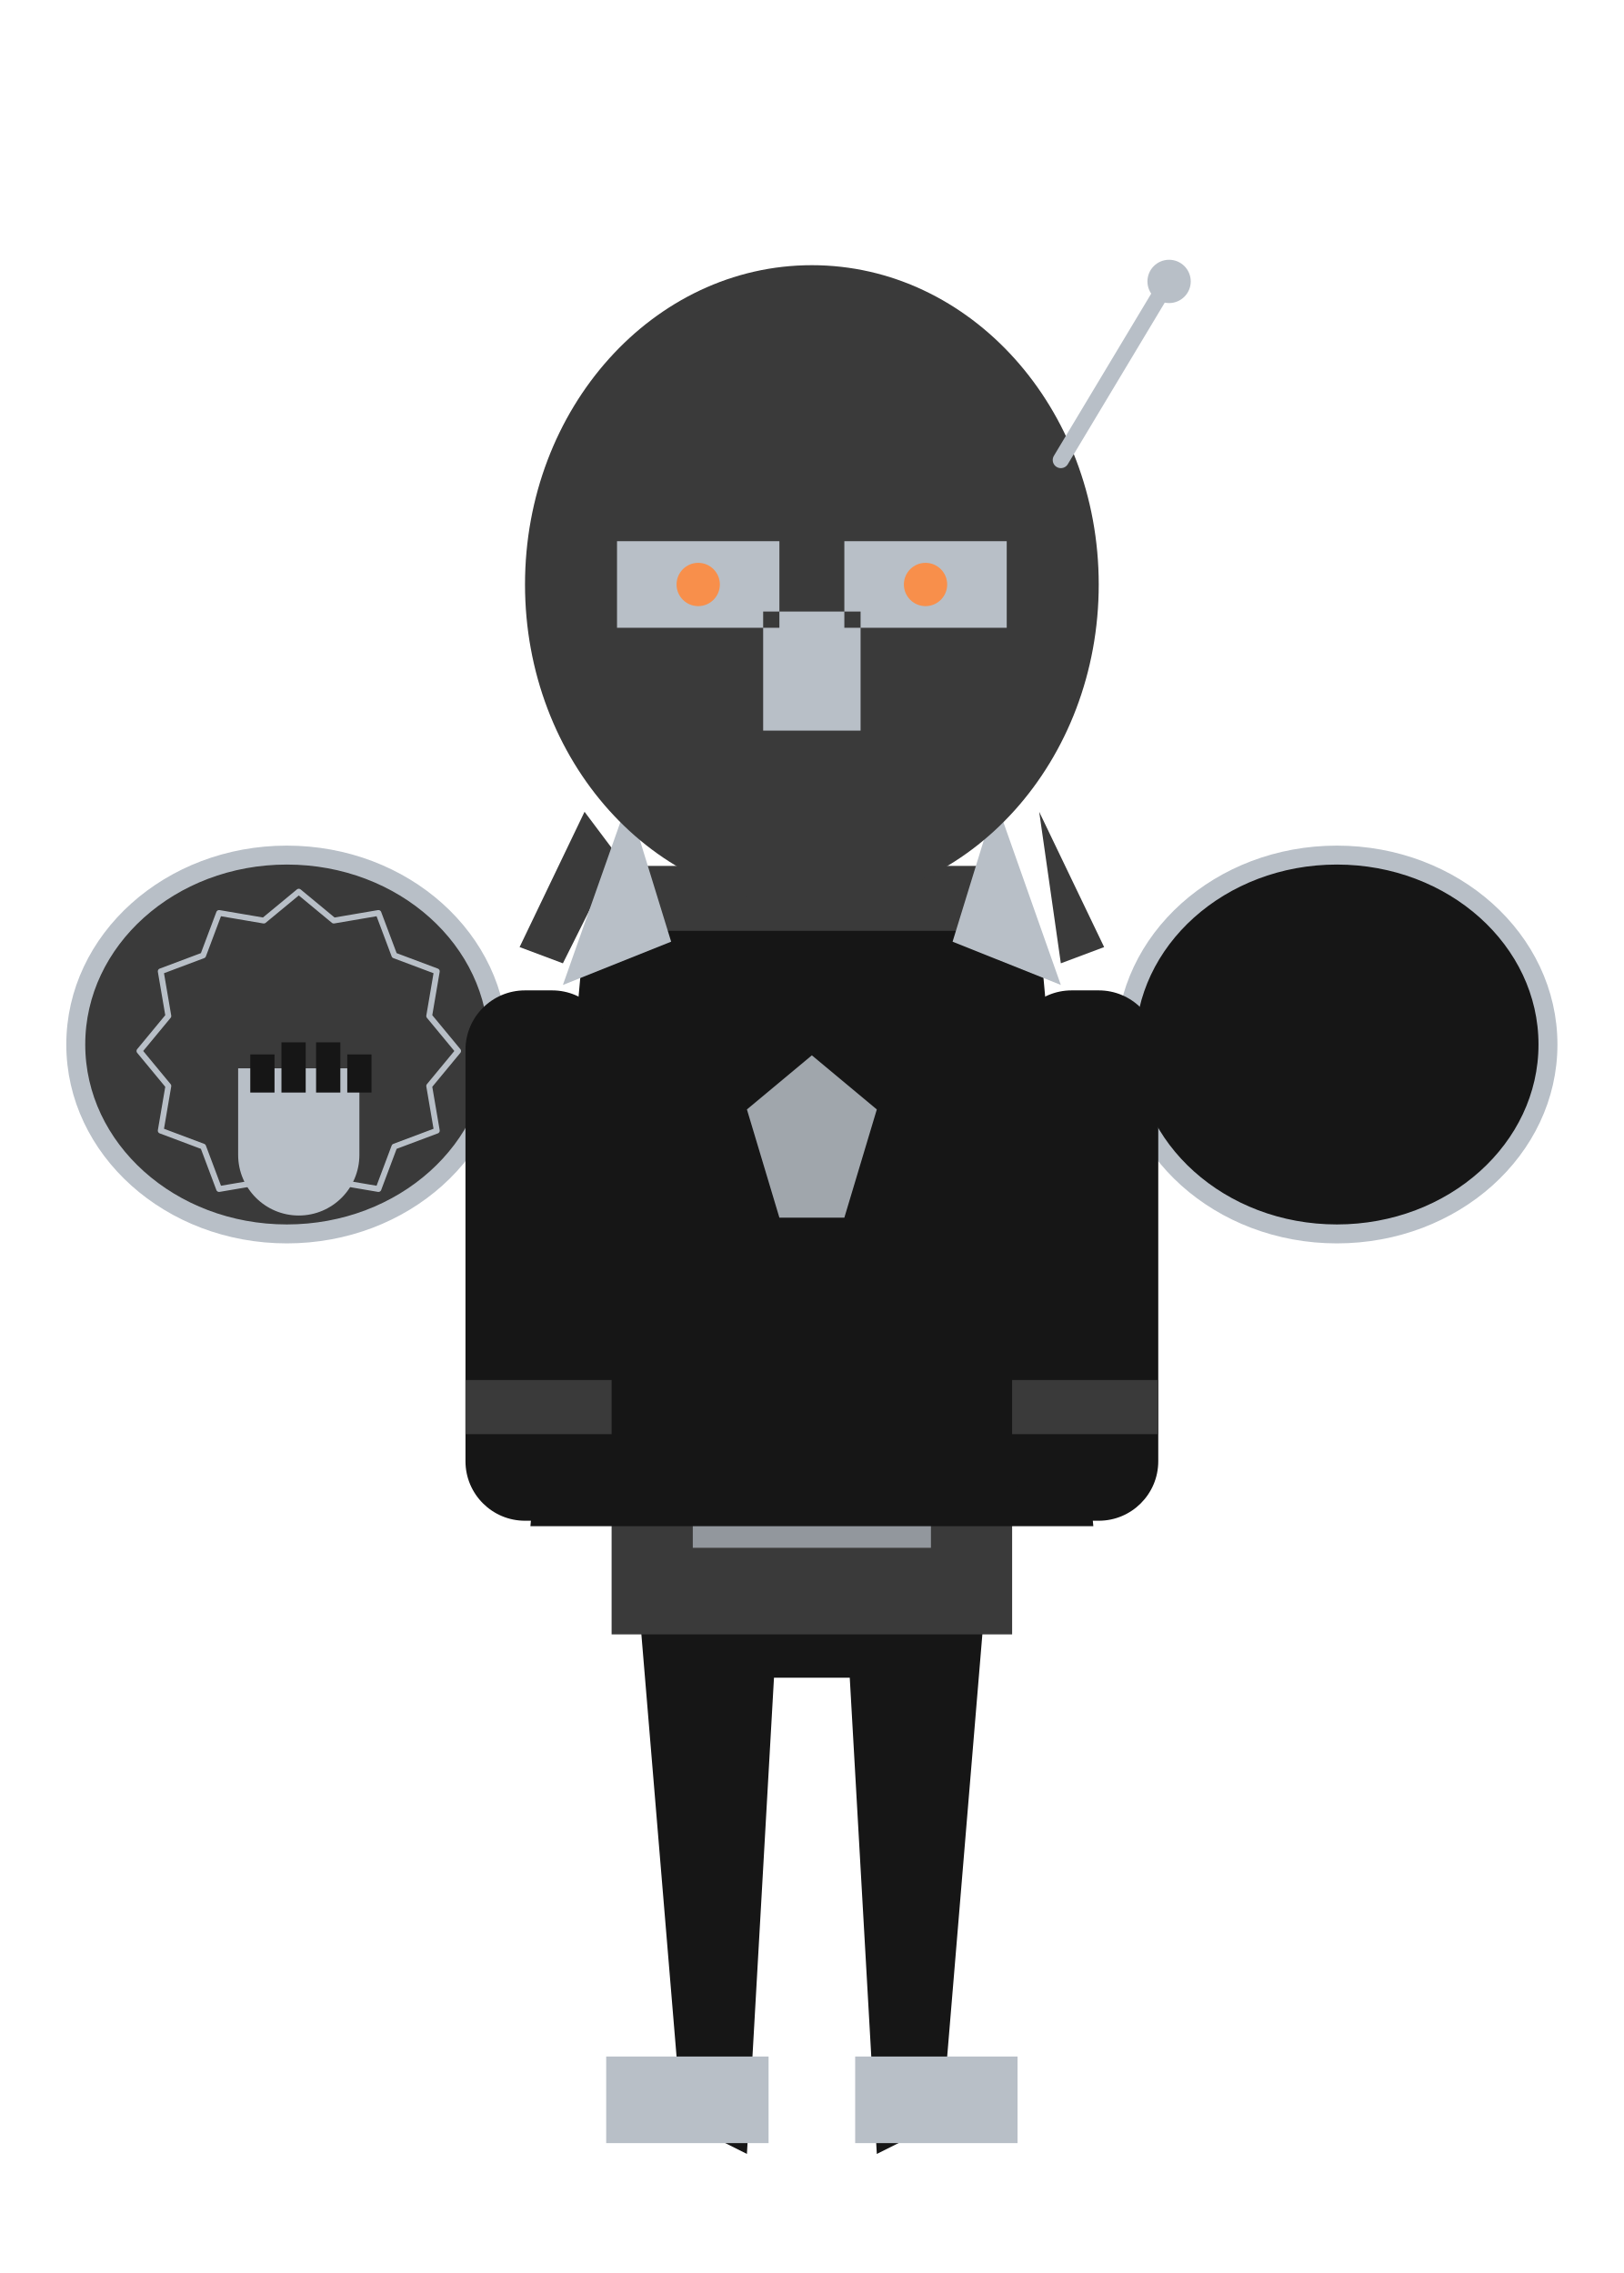
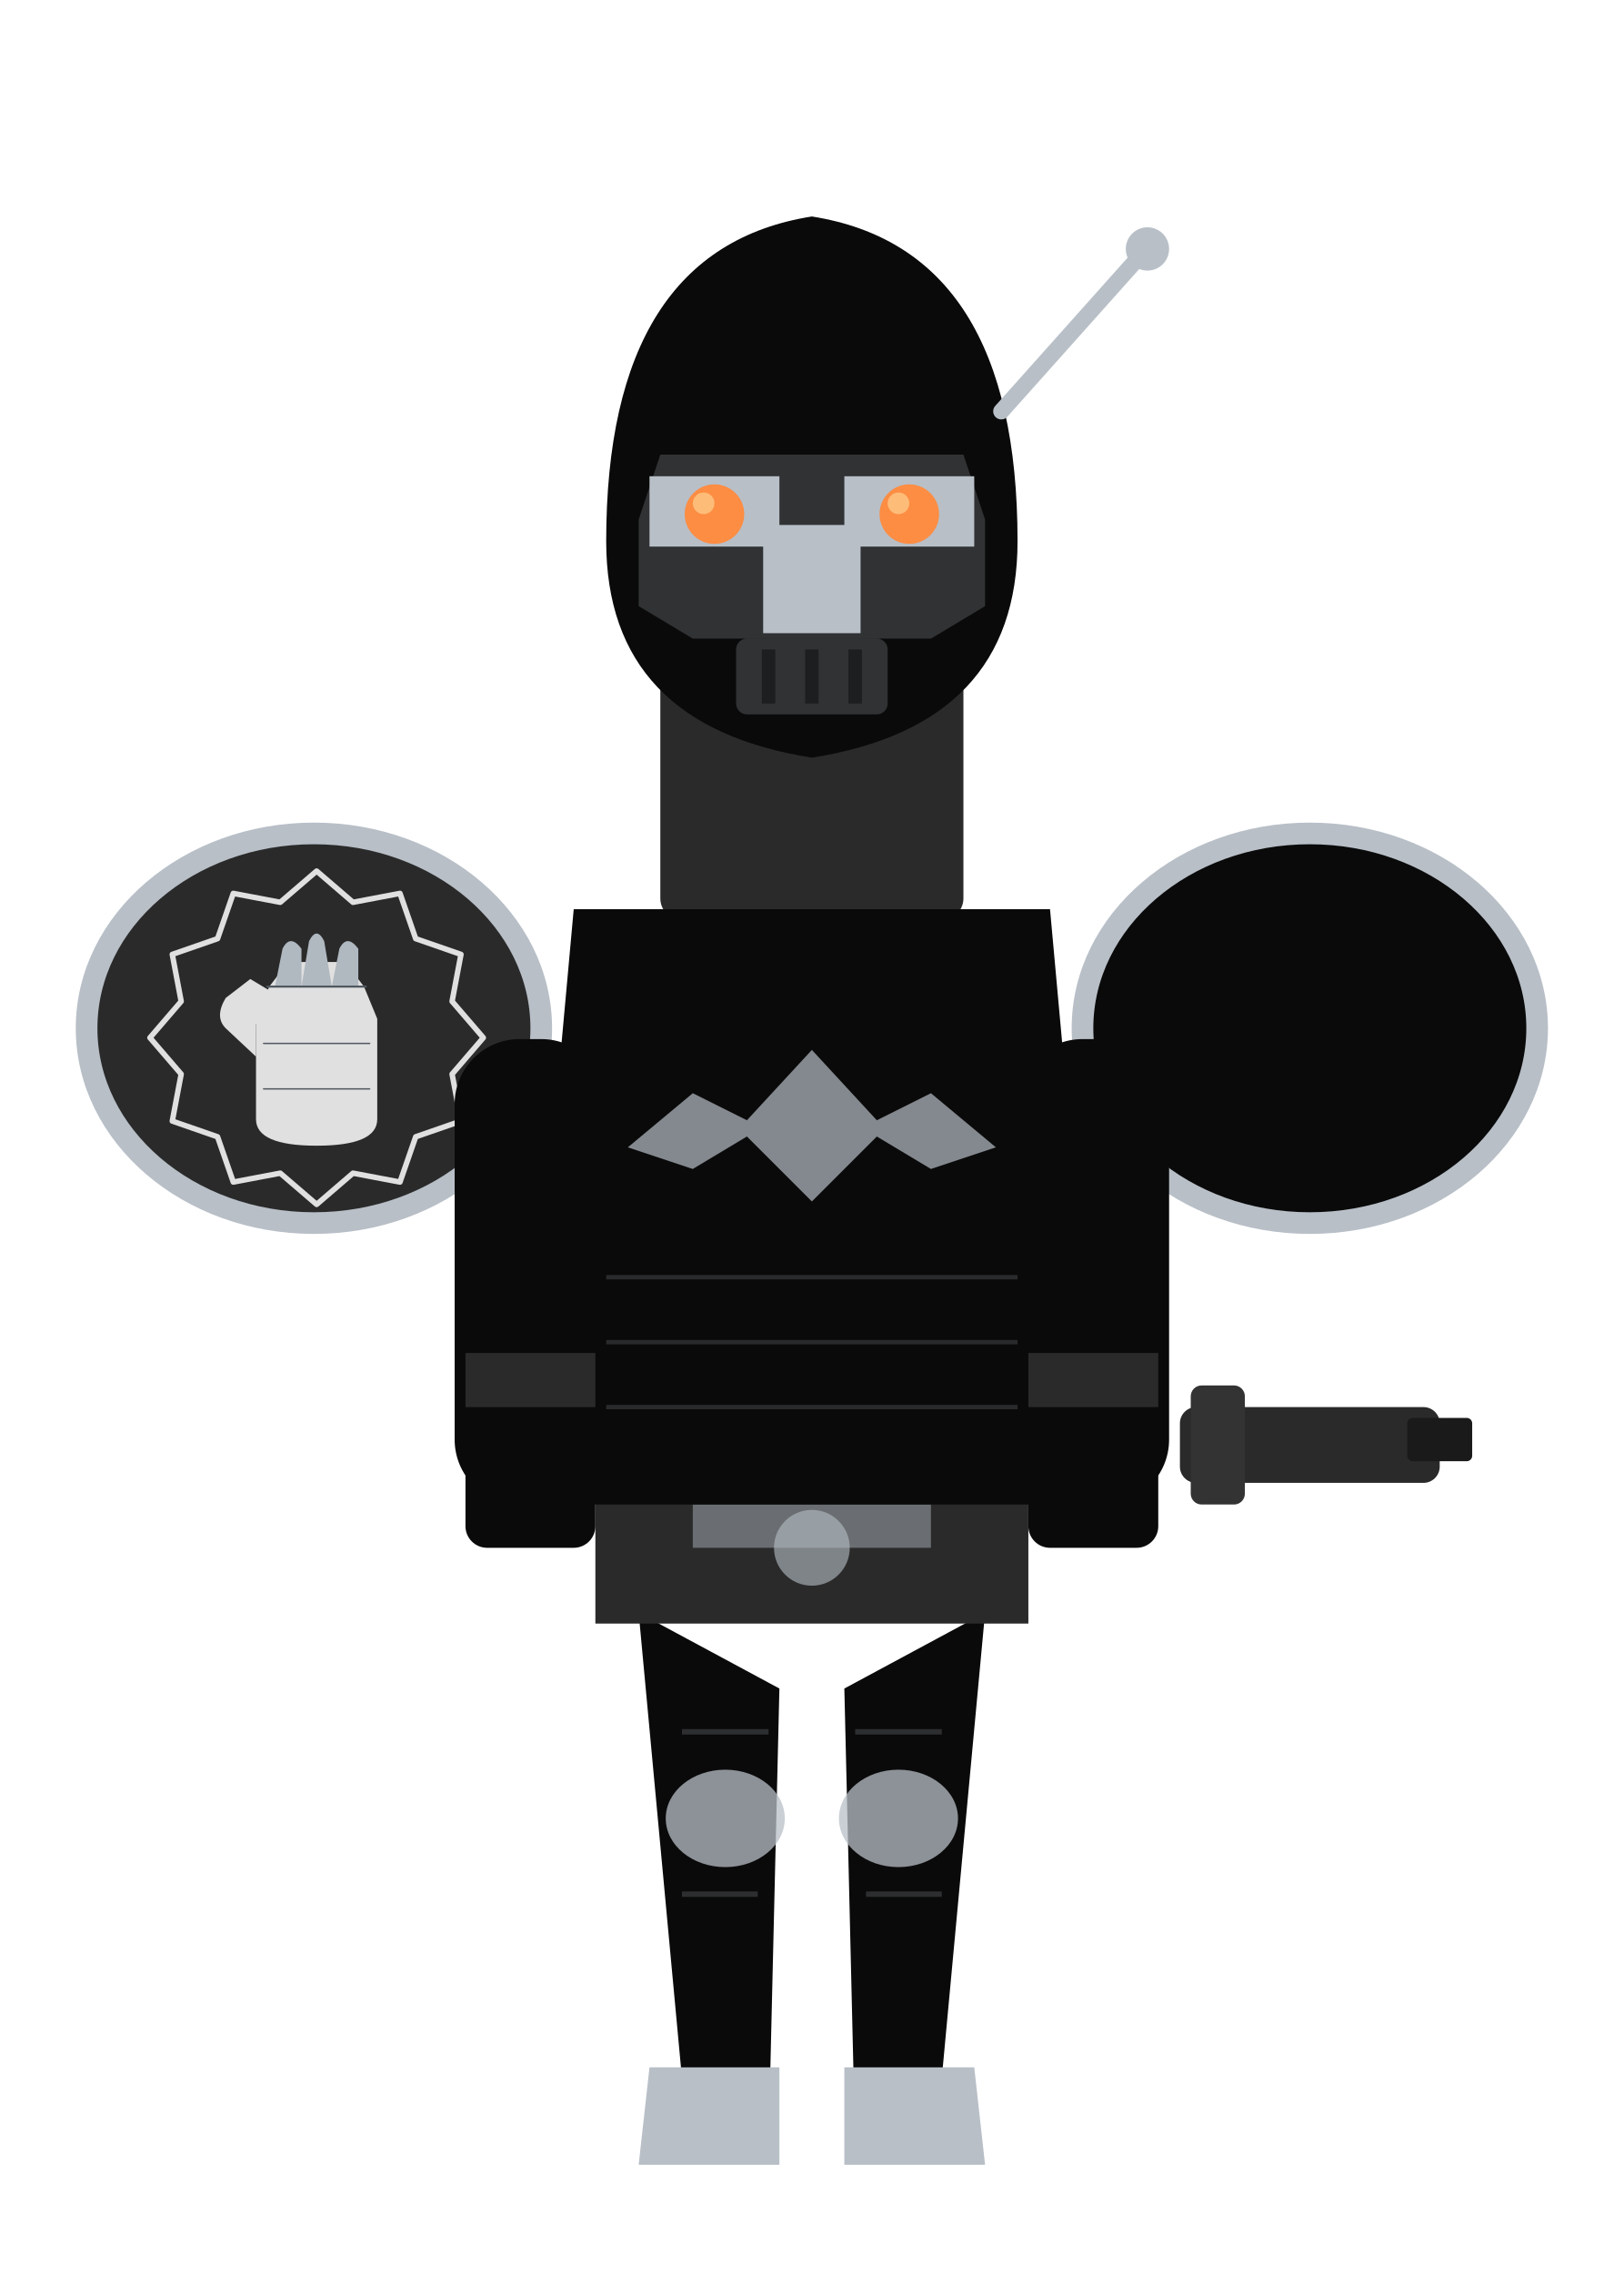
<svg xmlns="http://www.w3.org/2000/svg" viewBox="0 0 300 420">
-   <rect x="112" y="160" width="76" height="30" fill="#3a3a3a" />
-   <path d="M108,150 L96,175 L104,178 L114,158 Z" fill="#3a3a3a" />
-   <path d="M192,150 L204,175 L196,178 Z" fill="#3a3a3a" />
-   <polygon points="118,296 126,392 138,398 143,310 157,310 162,398 174,392 182,296" fill="#161616" />
-   <rect x="112" y="380" width="30" height="16" fill="#b8bfc7" />
-   <rect x="158" y="380" width="30" height="16" fill="#b8bfc7" />
-   <rect x="113" y="274" width="74" height="28" fill="#3a3a3a" />
-   <rect x="128" y="278" width="44" height="8" fill="#b8bfc7" opacity="0.7" />
-   <path d="M108,172 L98,282 L202,282 L192,172 Z" fill="#161616" />
-   <path d="M138,205 L150,195 L162,205 L156,225 L144,225 Z" fill="#b8bfc7" opacity="0.85" />
-   <polygon points="116,148 104,182 124,174" fill="#b8bfc7" />
-   <polygon points="184,148 196,182 176,174" fill="#b8bfc7" />
-   <ellipse cx="53" cy="193" rx="39" ry="35" fill="#3a3a3a" stroke="#b8bfc7" stroke-width="3.5" />
-   <g transform="translate(20,159) scale(0.32)">
-     <path d="M110.0,18.0 L130.2,34.7 L156.0,30.3 L165.2,54.8 L189.7,64.0 L185.3,89.8 L202.0,110.0 L185.3,130.2 L189.7,156.0 L165.2,165.2 L156.0,189.7 L130.2,185.3 L110.0,202.0 L89.8,185.3 L64.0,189.7 L54.8,165.2 L30.3,156.0 L34.7,130.2 L18.0,110.0 L34.7,89.8 L30.3,64.0 L54.8,54.8 L64.0,30.3 L89.8,34.7 Z" fill="none" stroke="#b8bfc7" stroke-width="3.36" stroke-linecap="round" stroke-linejoin="round" />
-     <path d="M75,120 h70 v50 a35,35 0 0 1 -70,0 Z" fill="#b8bfc7" stroke="none" stroke-width="0" stroke-linecap="round" stroke-linejoin="round" />
-     <path d="M82,112 h14 v22 h-14 z M100,105 h14 v29 h-14 z M120,105 h14 v29 h-14 z M138,112 h14 v22 h-14 z" fill="#161616" stroke="none" stroke-width="0" stroke-linecap="round" stroke-linejoin="round" />
+   <rect x="122" y="80" width="56" height="90" rx="4" fill="#2a2a2a" />
+   <rect x="126" y="84" width="48" height="10" rx="2" fill="#b8bfc7" opacity="0.3" />
+   <rect x="126" y="118" width="48" height="10" rx="2" fill="#b8bfc7" opacity="0.3" />
+   <circle cx="138" cy="75" r="7" fill="#2a2a2a" stroke="#b8bfc7" stroke-width="1.5" />
+   <circle cx="162" cy="75" r="7" fill="#2a2a2a" stroke="#b8bfc7" stroke-width="1.5" />
+   <line x1="134" y1="98" x2="134" y2="114" stroke="#b8bfc7" stroke-width="1.5" opacity="0.25" />
+   <line x1="150" y1="98" x2="150" y2="114" stroke="#b8bfc7" stroke-width="1.5" opacity="0.25" />
+   <line x1="166" y1="98" x2="166" y2="114" stroke="#b8bfc7" stroke-width="1.5" opacity="0.25" />
+   <rect x="126" y="148" width="48" height="22" rx="4" fill="#2a2a2a" />
+   <path d="M118,298 L126,384 L142,396 L144,312 Z" fill="#0a0a0a" />
+   <path d="M182,298 L174,384 L158,396 L156,312 Z" fill="#0a0a0a" />
+   <path d="M126,320 L142,320" stroke="#b8bfc7" stroke-width="1" opacity="0.2" />
+   <path d="M158,320 L174,320" stroke="#b8bfc7" stroke-width="1" opacity="0.2" />
+   <path d="M126,350 L140,350" stroke="#b8bfc7" stroke-width="1" opacity="0.2" />
+   <path d="M160,350 L174,350" stroke="#b8bfc7" stroke-width="1" opacity="0.2" />
+   <ellipse cx="134" cy="336" rx="11" ry="9" fill="#b8bfc7" opacity="0.75" />
+   <ellipse cx="166" cy="336" rx="11" ry="9" fill="#b8bfc7" opacity="0.75" />
+   <path d="M120,382 L144,382 L144,400 L118,400 Z" fill="#b8bfc7" />
+   <path d="M156,382 L180,382 L182,400 L156,400 Z" fill="#b8bfc7" />
+   <rect x="110" y="274" width="80" height="26" fill="#2a2a2a" />
+   <rect x="128" y="278" width="44" height="8" fill="#b8bfc7" opacity="0.45" />
+   <path d="M143,286 a7,7 0 1 0 14,0 a7,7 0 1 0 -14,0 Z" fill="#b8bfc7" opacity="0.6" />
+   <path d="M106,168 L96,278 L204,278 L194,168 Z" fill="#0a0a0a" />
+   <path d="M116,212 L128,202 L138,207 L150,194 L162,207 L172,202 L184,212 L172,216 L162,210 L150,222 L138,210 L128,216 Z" fill="#b8bfc7" opacity="0.7" />
+   <line x1="104" y1="236" x2="196" y2="236" stroke="#b8bfc7" stroke-width="0.8" opacity="0.18" />
+   <line x1="102" y1="248" x2="198" y2="248" stroke="#b8bfc7" stroke-width="0.8" opacity="0.18" />
+   <line x1="100" y1="260" x2="200" y2="260" stroke="#b8bfc7" stroke-width="0.8" opacity="0.18" />
+   <path d="M16,192 Q58,220 100,192" fill="none" stroke="#b8bfc7" stroke-width="2.5" opacity="0.4" />
+   <path d="M200,192 Q242,220 284,192" fill="none" stroke="#b8bfc7" stroke-width="2.5" opacity="0.4" />
+   <ellipse cx="58" cy="190" rx="42" ry="36" fill="#2a2a2a" stroke="#b8bfc7" stroke-width="4" />
+   <g transform="translate(20,155) scale(0.35)">
+     <path d="M110.0,17.0 L129.2,33.5 L154.0,28.8 L162.3,52.7 L186.2,61.0 L181.5,85.8 L198.0,105.0 L181.5,124.2 L186.2,149.0 L162.3,157.3 L154.0,181.2 L129.2,176.5 L110.0,193.0 L90.8,176.5 L66.0,181.2 L57.7,157.3 L33.8,149.0 L38.5,124.2 L22.0,105.0 L38.5,85.8 L33.8,61.0 L57.7,52.7 L66.0,28.8 L90.8,33.5 Z" fill="none" stroke="#e0e0e0" stroke-width="2.88" stroke-linecap="round" stroke-linejoin="round" />
+     <path d="M78,148 L78,95 L85,78 L95,65 L125,65 L135,78 L142,95 L142,148 Q142,162 110,162 Q78,162 78,148 Z" fill="#e0e0e0" stroke="none" stroke-width="0" stroke-linecap="round" stroke-linejoin="round" />
+     <path d="M88,78 L92,58 Q96,50 102,58 L102,78 Z" fill="#b0b8c0" stroke="none" stroke-width="0" stroke-linecap="round" stroke-linejoin="round" />
+     <path d="M102,78 L106,54 Q110,46 114,54 L118,78 Z" fill="#b0b8c0" stroke="none" stroke-width="0" stroke-linecap="round" stroke-linejoin="round" />
+     <path d="M118,78 L122,58 Q126,50 132,58 L132,78 Z" fill="#b0b8c0" stroke="none" stroke-width="0" stroke-linecap="round" stroke-linejoin="round" />
+     <path d="M78,115 L62,100 Q56,94 62,84 L75,74 L85,80 L78,98 Z" fill="#e0e0e0" stroke="none" stroke-width="0" stroke-linecap="round" stroke-linejoin="round" />
+     <path d="M84,78 L136,78" fill="none" stroke="#505860" stroke-width="1.08" stroke-linecap="round" stroke-linejoin="round" />
+     <path d="M82,108 L138,108 M82,132 L138,132" fill="none" stroke="#505860" stroke-width="0.72" stroke-linecap="round" stroke-linejoin="round" />
  </g>
-   <ellipse cx="247" cy="193" rx="39" ry="35" fill="#161616" stroke="#b8bfc7" stroke-width="3.5" />
-   <rect x="86" y="183" width="27" height="98" rx="11" fill="#161616" />
-   <rect x="187" y="183" width="27" height="98" rx="11" fill="#161616" />
-   <rect x="86" y="255" width="27" height="10" fill="#3a3a3a" />
-   <rect x="187" y="255" width="27" height="10" fill="#3a3a3a" />
-   <ellipse cx="150" cy="108" rx="53" ry="59" fill="#3a3a3a" />
-   <path d="M114,100 h30 v16 h-30 z M156,100 h30 v16 h-30 z M141,113 v22 h18 v-22 z" fill="#b8bfc7" />
-   <circle cx="129" cy="108" r="4" fill="#ff8a3d" opacity="0.9" />
-   <circle cx="171" cy="108" r="4" fill="#ff8a3d" opacity="0.9" />
-   <line x1="196" y1="85" x2="214" y2="55" stroke="#b8bfc7" stroke-width="3" stroke-linecap="round" />
-   <circle cx="216" cy="52" r="4" fill="#b8bfc7" />
+   <ellipse cx="242" cy="190" rx="42" ry="36" fill="#0a0a0a" stroke="#b8bfc7" stroke-width="4" />
+   <rect x="84" y="192" width="28" height="86" rx="12" fill="#0a0a0a" />
+   <rect x="86" y="250" width="24" height="10" fill="#2a2a2a" />
+   <rect x="86" y="268" width="24" height="18" rx="4" fill="#0a0a0a" />
+   <rect x="188" y="192" width="28" height="86" rx="12" fill="#0a0a0a" />
+   <rect x="190" y="250" width="24" height="10" fill="#2a2a2a" />
+   <rect x="190" y="268" width="24" height="18" rx="4" fill="#0a0a0a" />
+   <rect x="218" y="260" width="48" height="14" rx="3" fill="#2a2a2a" />
+   <rect x="220" y="256" width="10" height="22" rx="2" fill="#333" />
+   <rect x="260" y="262" width="12" height="8" rx="1" fill="#1a1a1a" />
+   <path d="M112,100 Q112,46 150,40 Q188,46 188,100 Q188,134 150,140 Q112,134 112,100 Z" fill="#0a0a0a" />
+   <path d="M122,84 L178,84 L182,96 L182,112 L172,118 L128,118 L118,112 L118,96 Z" fill="#b8bfc7" opacity="0.22" />
+   <rect x="120" y="88" width="24" height="13" fill="#b8bfc7" />
+   <rect x="156" y="88" width="24" height="13" fill="#b8bfc7" />
+   <rect x="141" y="97" width="18" height="20" fill="#b8bfc7" />
+   <circle cx="132" cy="95" r="5.5" fill="#ff8a3d" opacity="0.95" />
+   <circle cx="168" cy="95" r="5.5" fill="#ff8a3d" opacity="0.95" />
+   <circle cx="130" cy="93" r="2" fill="#ffd090" opacity="0.7" />
+   <circle cx="166" cy="93" r="2" fill="#ffd090" opacity="0.7" />
+   <rect x="136" y="118" width="28" height="14" rx="2" fill="#b8bfc7" opacity="0.22" />
+   <line x1="142" y1="120" x2="142" y2="130" stroke="#0a0a0a" stroke-width="2.5" opacity="0.5" />
+   <line x1="150" y1="120" x2="150" y2="130" stroke="#0a0a0a" stroke-width="2.5" opacity="0.5" />
+   <line x1="158" y1="120" x2="158" y2="130" stroke="#0a0a0a" stroke-width="2.5" opacity="0.5" />
+   <line x1="185" y1="76" x2="210" y2="48" stroke="#b8bfc7" stroke-width="3" stroke-linecap="round" />
+   <circle cx="212" cy="46" r="4" fill="#b8bfc7" />
</svg>
